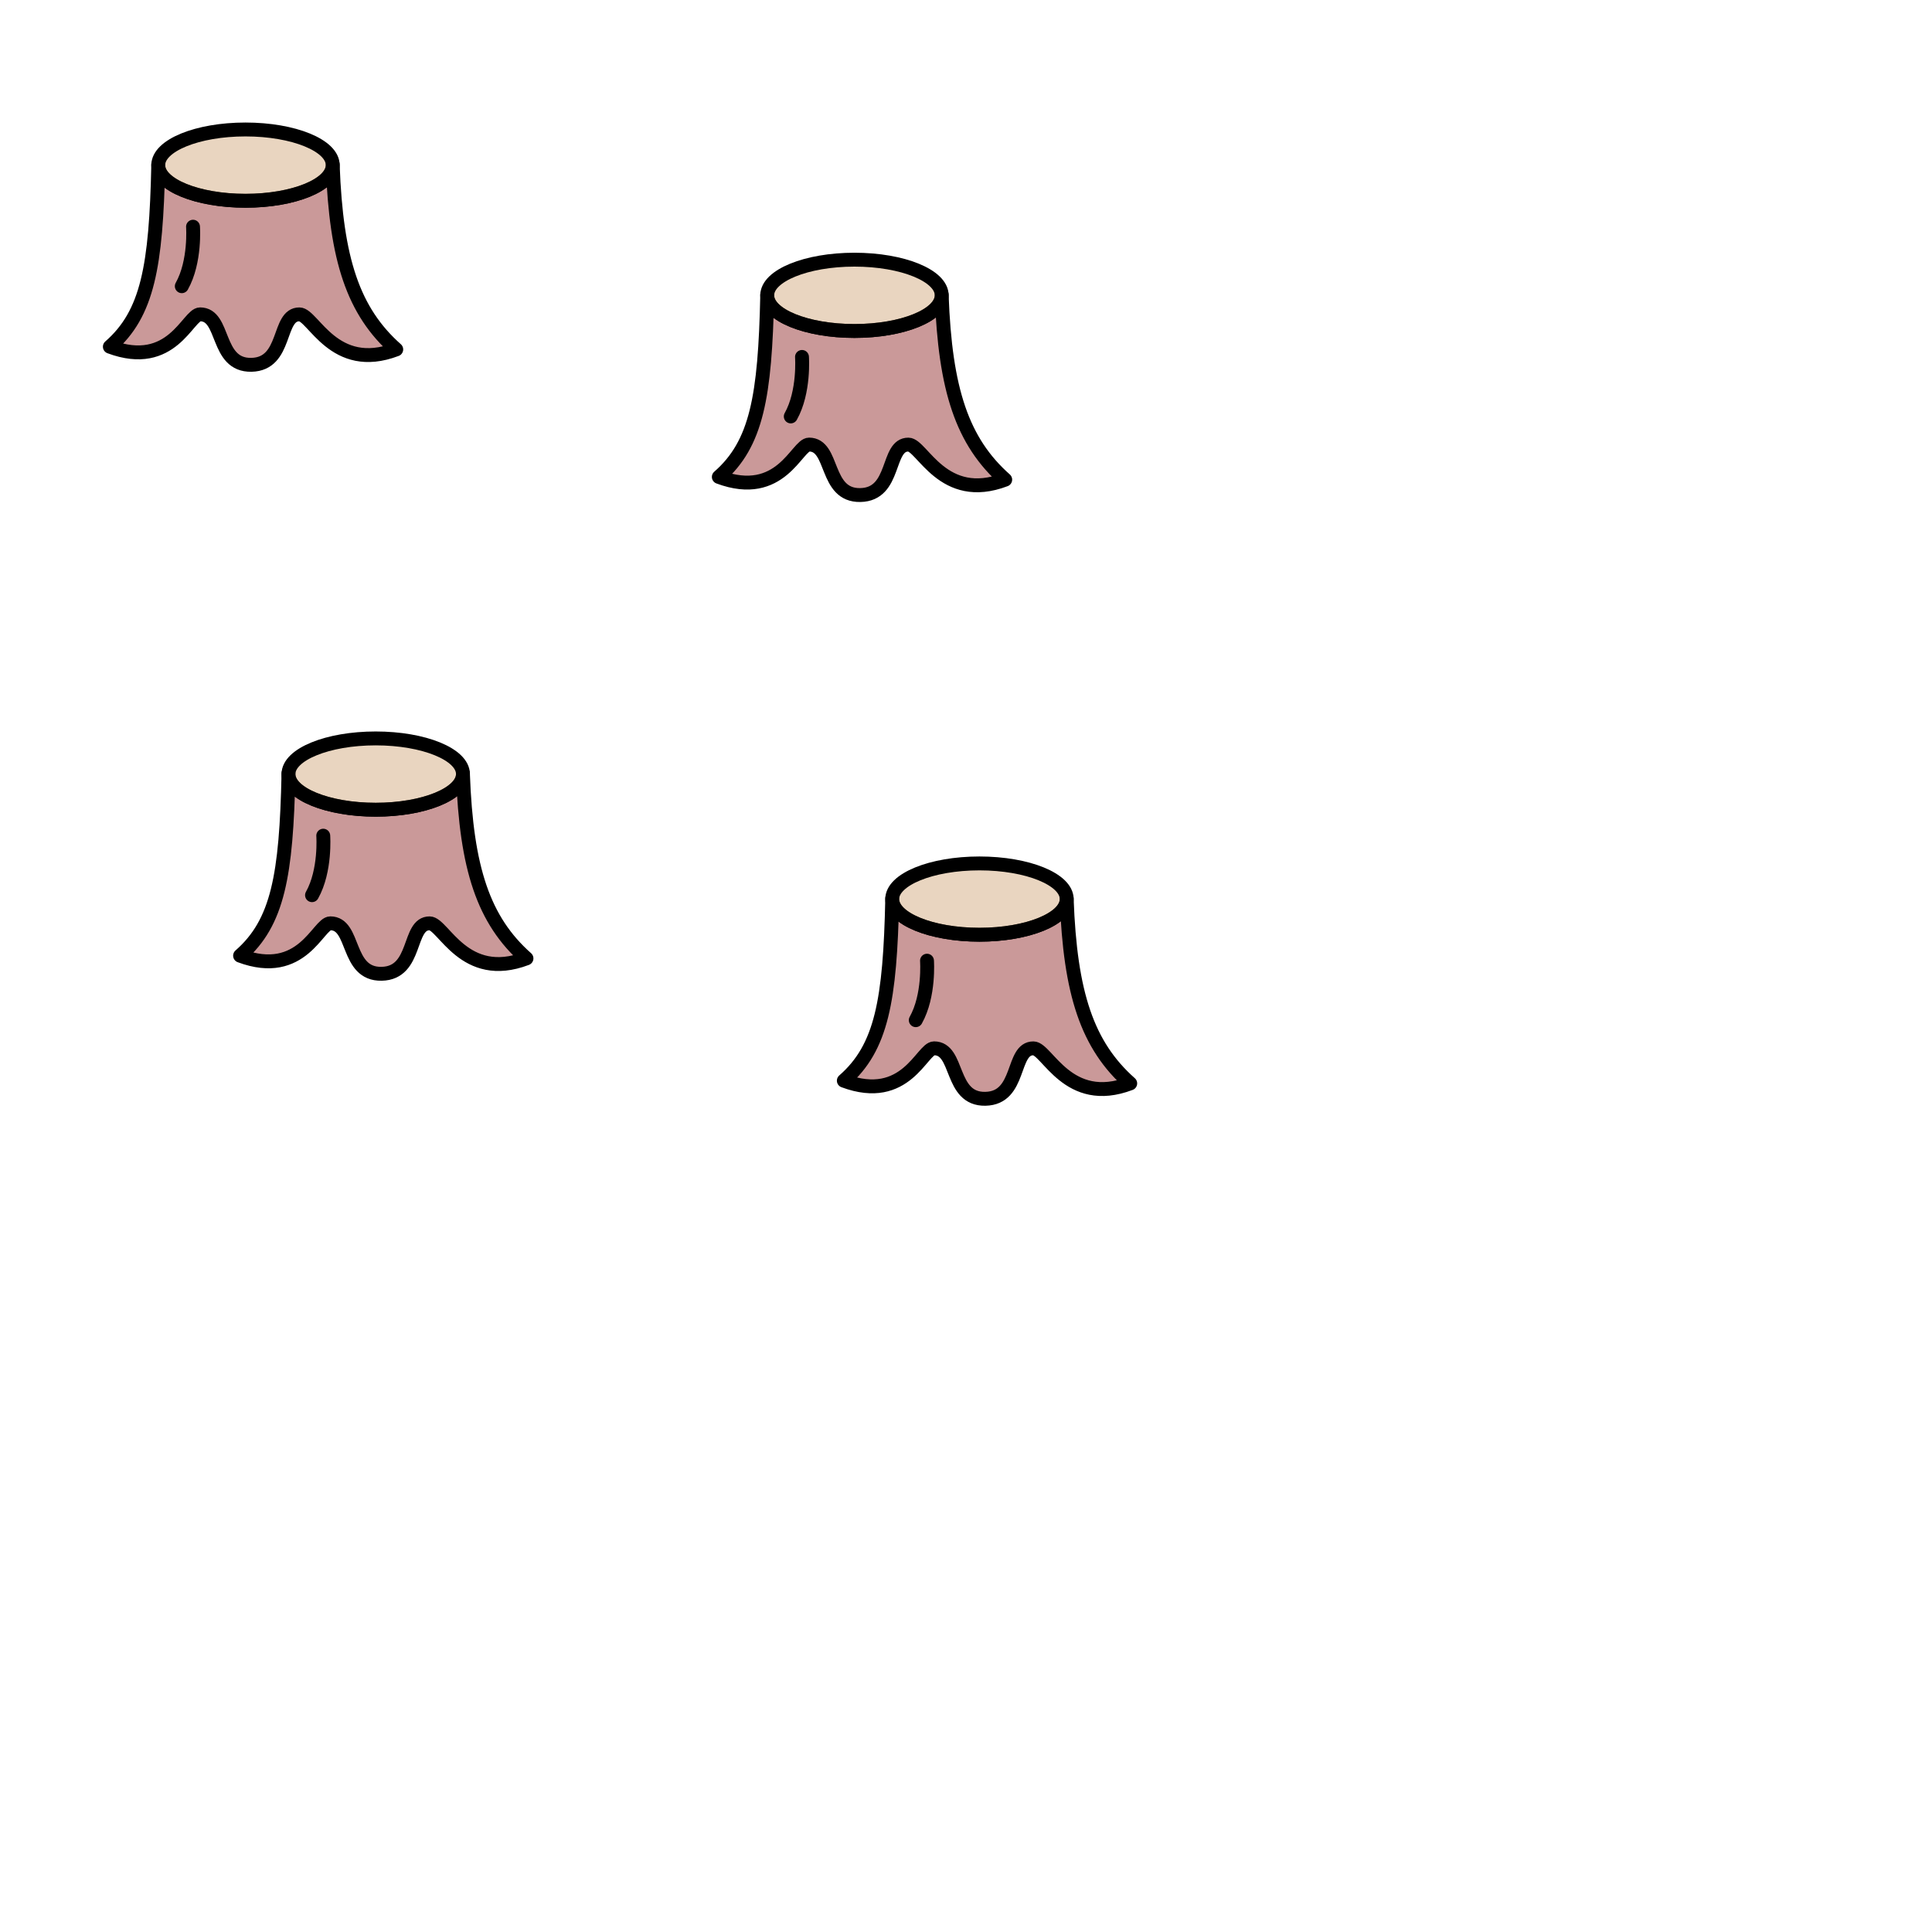
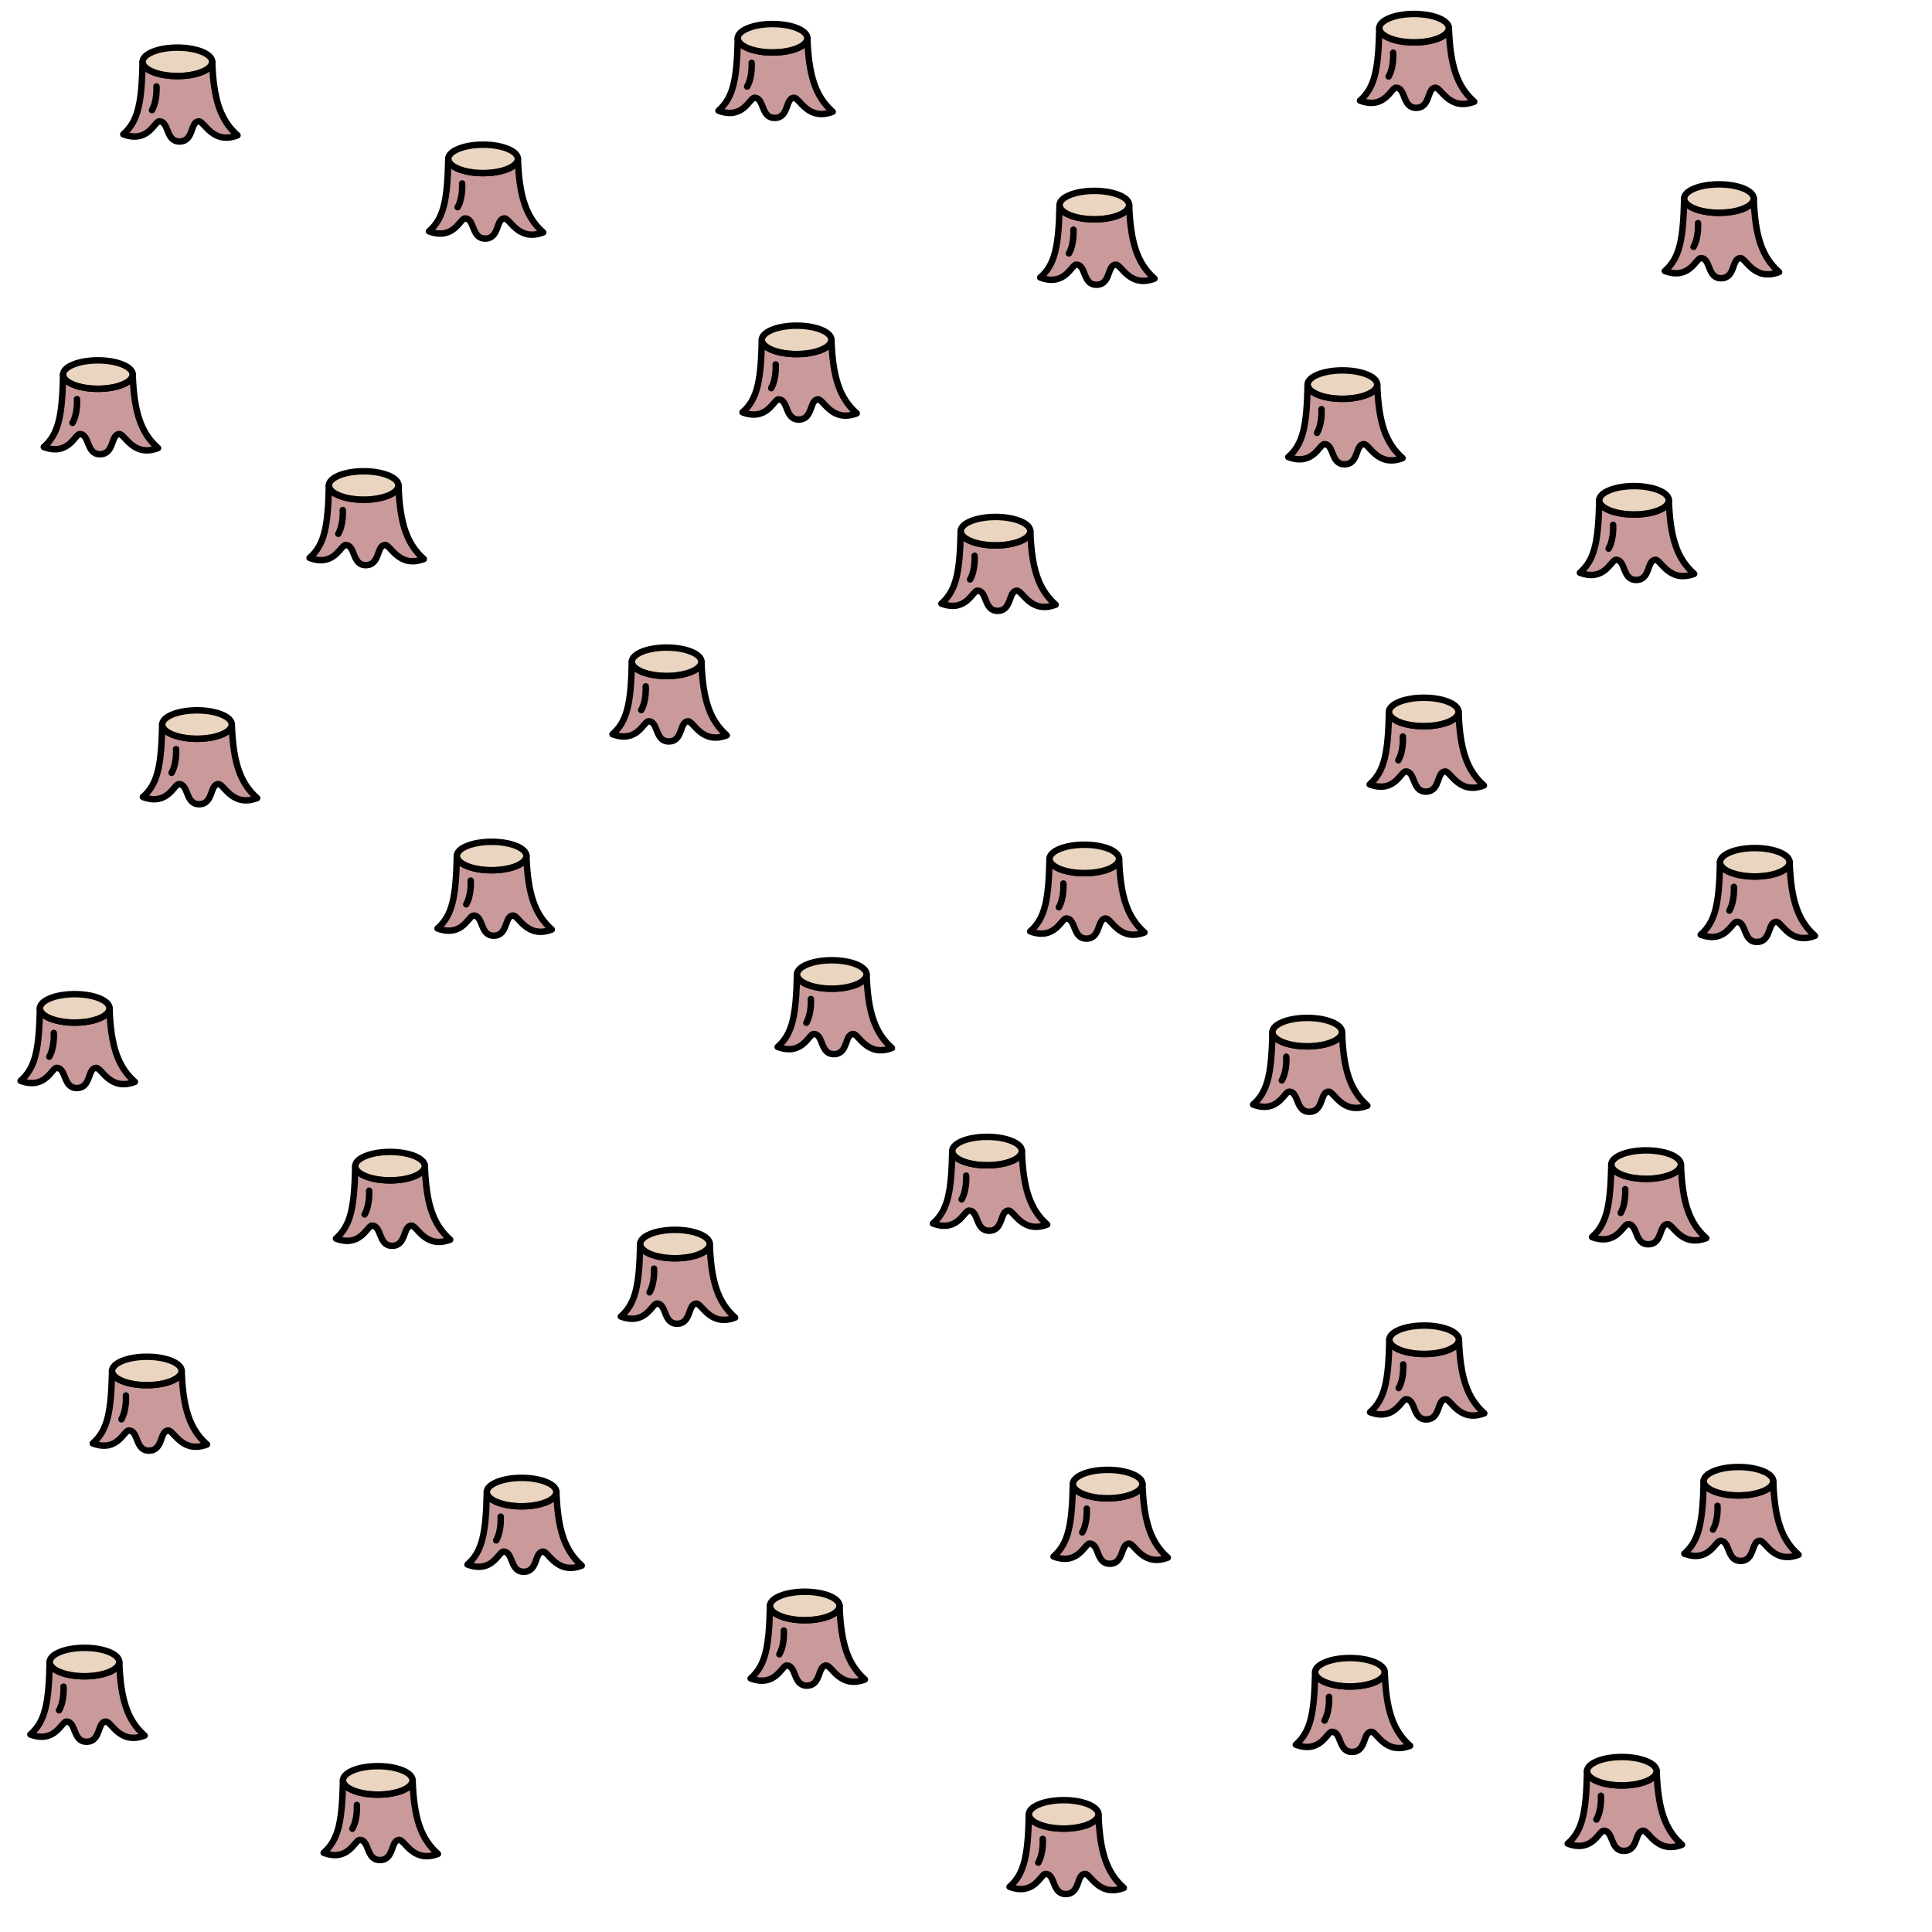
- <svg xmlns="http://www.w3.org/2000/svg" id="Svg" width="64" height="64" version="1.1">
-   <g stroke="#000" stroke-linecap="round" stroke-linejoin="round">
-     <path id="pathSk5sig4l6llw" d="m9.556 25.622c-1.8e-6 0.006-4.32e-5 0.012-4.68e-5 0.018 6.282e-4 -0.006 0.001-0.012 0.002-0.018zm5.779 0.001c5.91e-4 0.006 0.001 0.011 0.001 0.017 4.9e-5 -0.006-7e-6 -0.011 4.7e-5 -0.017zm0.001 0.021c-0.003 0.651-1.296 1.179-2.89 1.179-1.593-5.4e-5 -2.886-0.527-2.89-1.178-0.072 3.348-0.347 4.916-1.603 6.013 2.062 0.77 2.583-1.073 2.99-1.072 0.838 0.001 0.506 1.696 1.699 1.672 1.193-0.024 0.852-1.676 1.591-1.671 0.459 0.003 1.141 1.948 3.207 1.161-1.425-1.264-1.99-2.974-2.104-6.103z" fill="#963434" fill-opacity=".5" fill-rule="evenodd" stroke-width=".46" />
-     <ellipse id="ellipseSk5sig4l6llx" cx="12.446" cy="25.642" rx="2.89" ry="1.181" fill="#d4ac82" fill-opacity=".5" stroke-width=".46" style="paint-order:normal" />
-     <g stroke-width=".46">
-       <path id="pathSk5sig4l6llz" d="m10.336 29.654c0.458-0.817 0.372-1.971 0.372-1.971" fill="none" />
-       <path id="pathSk5sig4l6lnn" d="m29.556 29.763c-2e-6 0.006-4.3e-5 0.012-4.7e-5 0.018 6.28e-4 -0.006 0.001-0.012 0.002-0.018zm5.779 0.001c5.91e-4 0.006 0.001 0.011 0.001 0.017 4.9e-5 -0.006-7e-6 -0.011 4.7e-5 -0.017zm0.001 0.021c-0.003 0.651-1.296 1.179-2.89 1.179-1.593-5.4e-5 -2.886-0.527-2.89-1.178-0.072 3.348-0.347 4.916-1.603 6.013 2.062 0.77 2.583-1.073 2.99-1.072 0.838 0.001 0.506 1.696 1.699 1.672 1.193-0.024 0.852-1.676 1.591-1.671 0.459 0.003 1.141 1.948 3.207 1.161-1.425-1.264-1.99-2.974-2.104-6.103z" fill="#963434" fill-opacity=".5" fill-rule="evenodd" />
-       <ellipse id="ellipseSk5sig4l6lno" cx="32.446" cy="29.783" rx="2.89" ry="1.181" fill="#d4ac82" fill-opacity=".5" style="paint-order:normal" />
-     </g>
-     <g stroke-width=".46">
-       <path id="pathSk5sig4l6lnq" d="m30.336 33.795c0.458-0.817 0.372-1.971 0.372-1.971" fill="none" />
-       <path id="pathSk5sig4l6lqk" d="m5.242 5.449c-1.8e-6 0.006-4.32e-5 0.012-4.68e-5 0.018 6.282e-4 -0.006 0.001-0.012 0.002-0.018zm5.779 0.001c5.91e-4 0.006 0.001 0.011 0.001 0.017 4.9e-5 -0.006-7e-6 -0.011 4.7e-5 -0.017zm0.001 0.021c-0.003 0.651-1.296 1.179-2.89 1.179-1.593-5.4e-5 -2.886-0.527-2.89-1.178-0.072 3.348-0.347 4.916-1.603 6.013 2.062 0.77 2.583-1.073 2.99-1.072 0.838 0.001 0.506 1.696 1.699 1.672 1.193-0.024 0.852-1.676 1.591-1.671 0.459 0.003 1.141 1.948 3.207 1.161-1.425-1.264-1.99-2.974-2.104-6.103z" fill="#963434" fill-opacity=".5" fill-rule="evenodd" />
-       <ellipse id="ellipseSk5sig4l6lql" cx="8.132" cy="5.47" rx="2.89" ry="1.181" fill="#d4ac82" fill-opacity=".5" style="paint-order:normal" />
-     </g>
-     <g stroke-width=".46">
-       <path id="pathSk5sig4l6lqn" d="m6.022 9.481c0.458-0.817 0.372-1.971 0.372-1.971" fill="none" />
-       <path id="pathSk5sig4l6lrq" d="m25.415 9.763c-2e-6 0.006-4.3e-5 0.012-4.7e-5 0.018 6.28e-4 -0.006 0.001-0.012 0.002-0.018zm5.779 0.001c5.91e-4 0.006 0.001 0.011 0.001 0.017 4.9e-5 -0.006-7e-6 -0.011 4.7e-5 -0.017zm0.001 0.021c-0.003 0.651-1.296 1.179-2.89 1.179-1.593-5.4e-5 -2.886-0.527-2.89-1.178-0.072 3.348-0.347 4.916-1.603 6.013 2.062 0.77 2.583-1.073 2.99-1.072 0.838 0.001 0.506 1.696 1.699 1.672 1.193-0.024 0.852-1.676 1.591-1.671 0.459 0.003 1.141 1.948 3.207 1.161-1.425-1.264-1.99-2.974-2.104-6.103z" fill="#963434" fill-opacity=".5" fill-rule="evenodd" />
-       <ellipse id="ellipseSk5sig4l6lrr" cx="28.305" cy="9.783" rx="2.89" ry="1.181" fill="#d4ac82" fill-opacity=".5" style="paint-order:normal" />
-     </g>
-     <path id="pathSk5sig4l6lrt" d="m26.195 13.795c0.458-0.817 0.372-1.971 0.372-1.971" fill="none" stroke-width=".46" />
+ <svg xmlns="http://www.w3.org/2000/svg" xmlns:xlink="http://www.w3.org/1999/xlink" id="Svg" width="150" height="150" version="1.1">
+   <defs id="defs857" />
+   <g id="g1072" transform="matrix(0.9349972,0,0,0.9350002,2.136054,-19.17441)" style="stroke-width:1.07">
+     <path id="pathSk5sig4l6llw" d="M 9.556,25.622 C 9.556,25.628 9.556,25.634 9.556,25.64 C 9.556,25.634 9.554,25.693 9.555,25.687 Z M 15.335,25.623 C 15.335,25.629 15.336,25.634 15.336,25.64 C 15.336,25.634 15.336,25.629 15.336,25.623 Z M 15.336,25.644 C 15.334,26.296 14.04,26.823 12.446,26.823 C 10.853,26.823 9.56,26.296 9.556,25.645 C 9.483,28.993 9.209,30.562 7.952,31.658 C 10.015,32.428 10.536,30.585 10.943,30.586 C 11.781,30.587 11.449,32.282 12.642,32.258 C 13.835,32.234 13.494,30.582 14.233,30.587 C 14.693,30.59 15.374,32.535 17.44,31.748 C 16.015,30.483 15.45,28.773 15.336,25.644 Z" fill="#963434" fill-opacity="0.5" fill-rule="evenodd" stroke-width="0.492" style="stroke:#000000;stroke-width:0.535;stroke-linecap:round;stroke-linejoin:round;stroke-dasharray:none" />
+     <ellipse id="ellipseSk5sig4l6llx" cx="12.446" cy="25.642" rx="2.891" ry="1.181" fill="#d4ac82" fill-opacity="0.5" stroke-width="0.492" style="stroke:#000000;stroke-linecap:round;stroke-linejoin:round;paint-order:normal;stroke-width:0.535;stroke-dasharray:none" />
+     <path id="pathSk5sig4l6lrt" d="M 10.336,29.654 C 10.794,28.837 10.708,27.683 10.708,27.683" fill="none" stroke-width="0.492" style="stroke:#000000;stroke-linecap:round;stroke-linejoin:round;stroke-width:0.535;stroke-dasharray:none" />
  </g>
-   <rect x="2" y="-2" width="40" height="40" opacity="0" stroke-width=".047" style="paint-order:normal" />
+   <rect x="0" y="0" width="150" height="150" opacity="0" stroke-width="0.047" style="paint-order:normal" id="rect852" />
+   <use x="0" y="0" xlink:href="#g1072" transform="translate(-6.171911,24.28017)" id="use2639" style="stroke-width:1.07" />
+   <use x="0" y="0" xlink:href="#g1072" transform="translate(1.521971,51.45275)" id="use2641" style="stroke-width:1.07" />
+   <use x="0" y="0" xlink:href="#g1072" transform="translate(-7.9723,73.48781)" id="use2643" style="stroke-width:1.07" />
+   <use x="0" y="0" xlink:href="#g1072" transform="translate(-2.371919,101.6398)" id="use2645" style="stroke-width:1.07" />
+   <use x="0" y="0" xlink:href="#g1072" transform="translate(-7.214851,124.2402)" id="use2647" style="stroke-width:1.07" />
+   <use x="0" y="0" xlink:href="#g1072" transform="translate(23.73307,7.535261)" id="use2649" style="stroke-width:1.07" />
+   <use x="0" y="0" xlink:href="#g1072" transform="translate(14.46393,32.89155)" id="use2651" style="stroke-width:1.07" />
+   <use x="0" y="0" xlink:href="#g1072" transform="translate(24.39796,61.65925)" id="use2653" style="stroke-width:1.07" />
+   <use x="0" y="0" xlink:href="#g1072" transform="translate(16.51045,85.73735)" id="use2655" style="stroke-width:1.07" />
+   <use x="0" y="0" xlink:href="#g1072" transform="translate(26.72449,111.0443)" id="use2657" style="stroke-width:1.07" />
+   <use x="0" y="0" xlink:href="#g1072" transform="translate(15.55859,133.4274)" id="use2659" style="stroke-width:1.07" />
+   <use x="0" y="0" xlink:href="#g1072" transform="translate(46.20927,-1.831781)" id="use2661" style="stroke-width:1.07" />
+   <use x="0" y="0" xlink:href="#g1072" transform="translate(48.07639,21.58561)" id="use2663" style="stroke-width:1.07" />
+   <use x="0" y="0" xlink:href="#g1072" transform="translate(37.98441,46.57972)" id="use2665" style="stroke-width:1.07" />
+   <use x="0" y="0" xlink:href="#g1072" transform="translate(50.80549,70.85648)" id="use2667" style="stroke-width:1.07" />
+   <use x="0" y="0" xlink:href="#g1072" transform="translate(38.63073,91.78725)" id="use2669" style="stroke-width:1.07" />
+   <use x="0" y="0" xlink:href="#g1072" transform="translate(48.7086,119.8859)" id="use2671" style="stroke-width:1.07" />
+   <use x="0" y="0" xlink:href="#g1072" transform="translate(71.19269,11.12194)" id="use2673" style="stroke-width:1.07" />
+   <use x="0" y="0" xlink:href="#g1072" transform="translate(63.51873,36.43865)" id="use2675" style="stroke-width:1.07" />
+   <use x="0" y="0" xlink:href="#g1072" transform="translate(70.41193,61.88627)" id="use2677" style="stroke-width:1.07" />
+   <use x="0" y="0" xlink:href="#g1072" transform="translate(62.86205,84.5661)" id="use2679" style="stroke-width:1.07" />
+   <use x="0" y="0" xlink:href="#g1072" transform="translate(72.22506,110.4222)" id="use2681" style="stroke-width:1.07" />
+   <use x="0" y="0" xlink:href="#g1072" transform="translate(68.81025,136.066)" id="use2683" style="stroke-width:1.07" />
+   <use x="0" y="0" xlink:href="#g1072" transform="translate(96.01622,-2.613856)" id="use2685" style="stroke-width:1.07" />
+   <use x="0" y="0" xlink:href="#g1072" transform="translate(90.45299,25.05971)" id="use2687" style="stroke-width:1.07" />
+   <use x="0" y="0" xlink:href="#g1072" transform="translate(96.76788,50.47489)" id="use2689" style="stroke-width:1.07" />
+   <use x="0" y="0" xlink:href="#g1072" transform="translate(87.71901,75.33257)" id="use2691" style="stroke-width:1.07" />
+   <use x="0" y="0" xlink:href="#g1072" transform="translate(96.79667,99.21778)" id="use2693" style="stroke-width:1.07" />
+   <use x="0" y="0" xlink:href="#g1072" transform="translate(91.03589,125.0323)" id="use2695" style="stroke-width:1.07" />
+   <use x="0" y="0" xlink:href="#g1072" transform="translate(119.6854,10.61603)" id="use2697" style="stroke-width:1.07" />
+   <use x="0" y="0" xlink:href="#g1072" transform="translate(113.0931,34.04234)" id="use2699" style="stroke-width:1.07" />
+   <use x="0" y="0" xlink:href="#g1072" transform="translate(122.4705,62.14537)" id="use2701" style="stroke-width:1.07" />
+   <use x="0" y="0" xlink:href="#g1072" transform="translate(114.0308,85.61877)" id="use2703" style="stroke-width:1.07" />
+   <use x="0" y="0" xlink:href="#g1072" transform="translate(121.1983,110.2012)" id="use2705" style="stroke-width:1.07" />
+   <use x="0" y="0" xlink:href="#g1072" transform="translate(112.1469,132.7157)" id="use2707" style="stroke-width:1.07" />
</svg>
